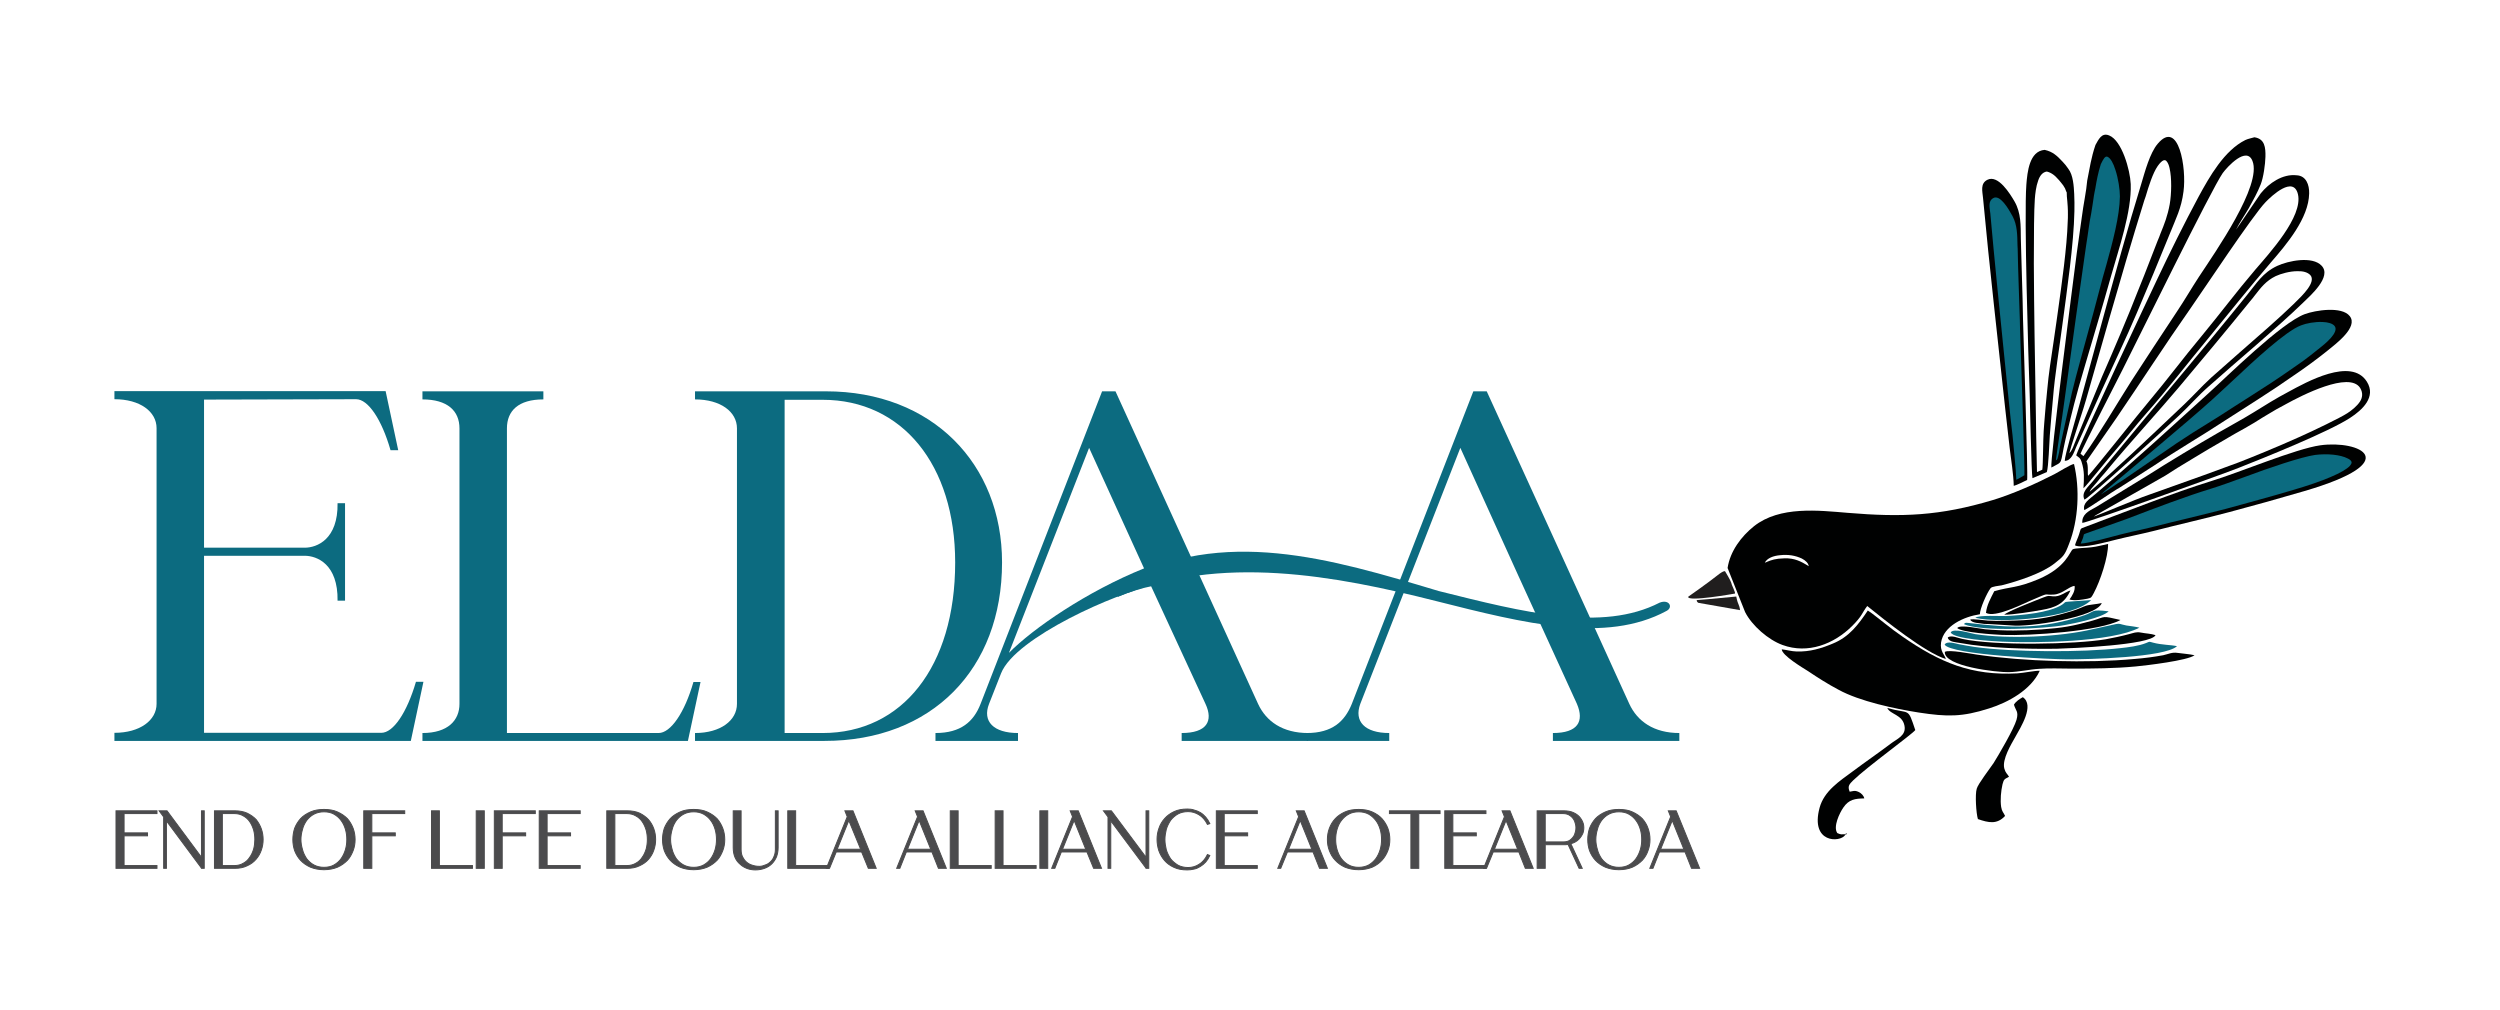
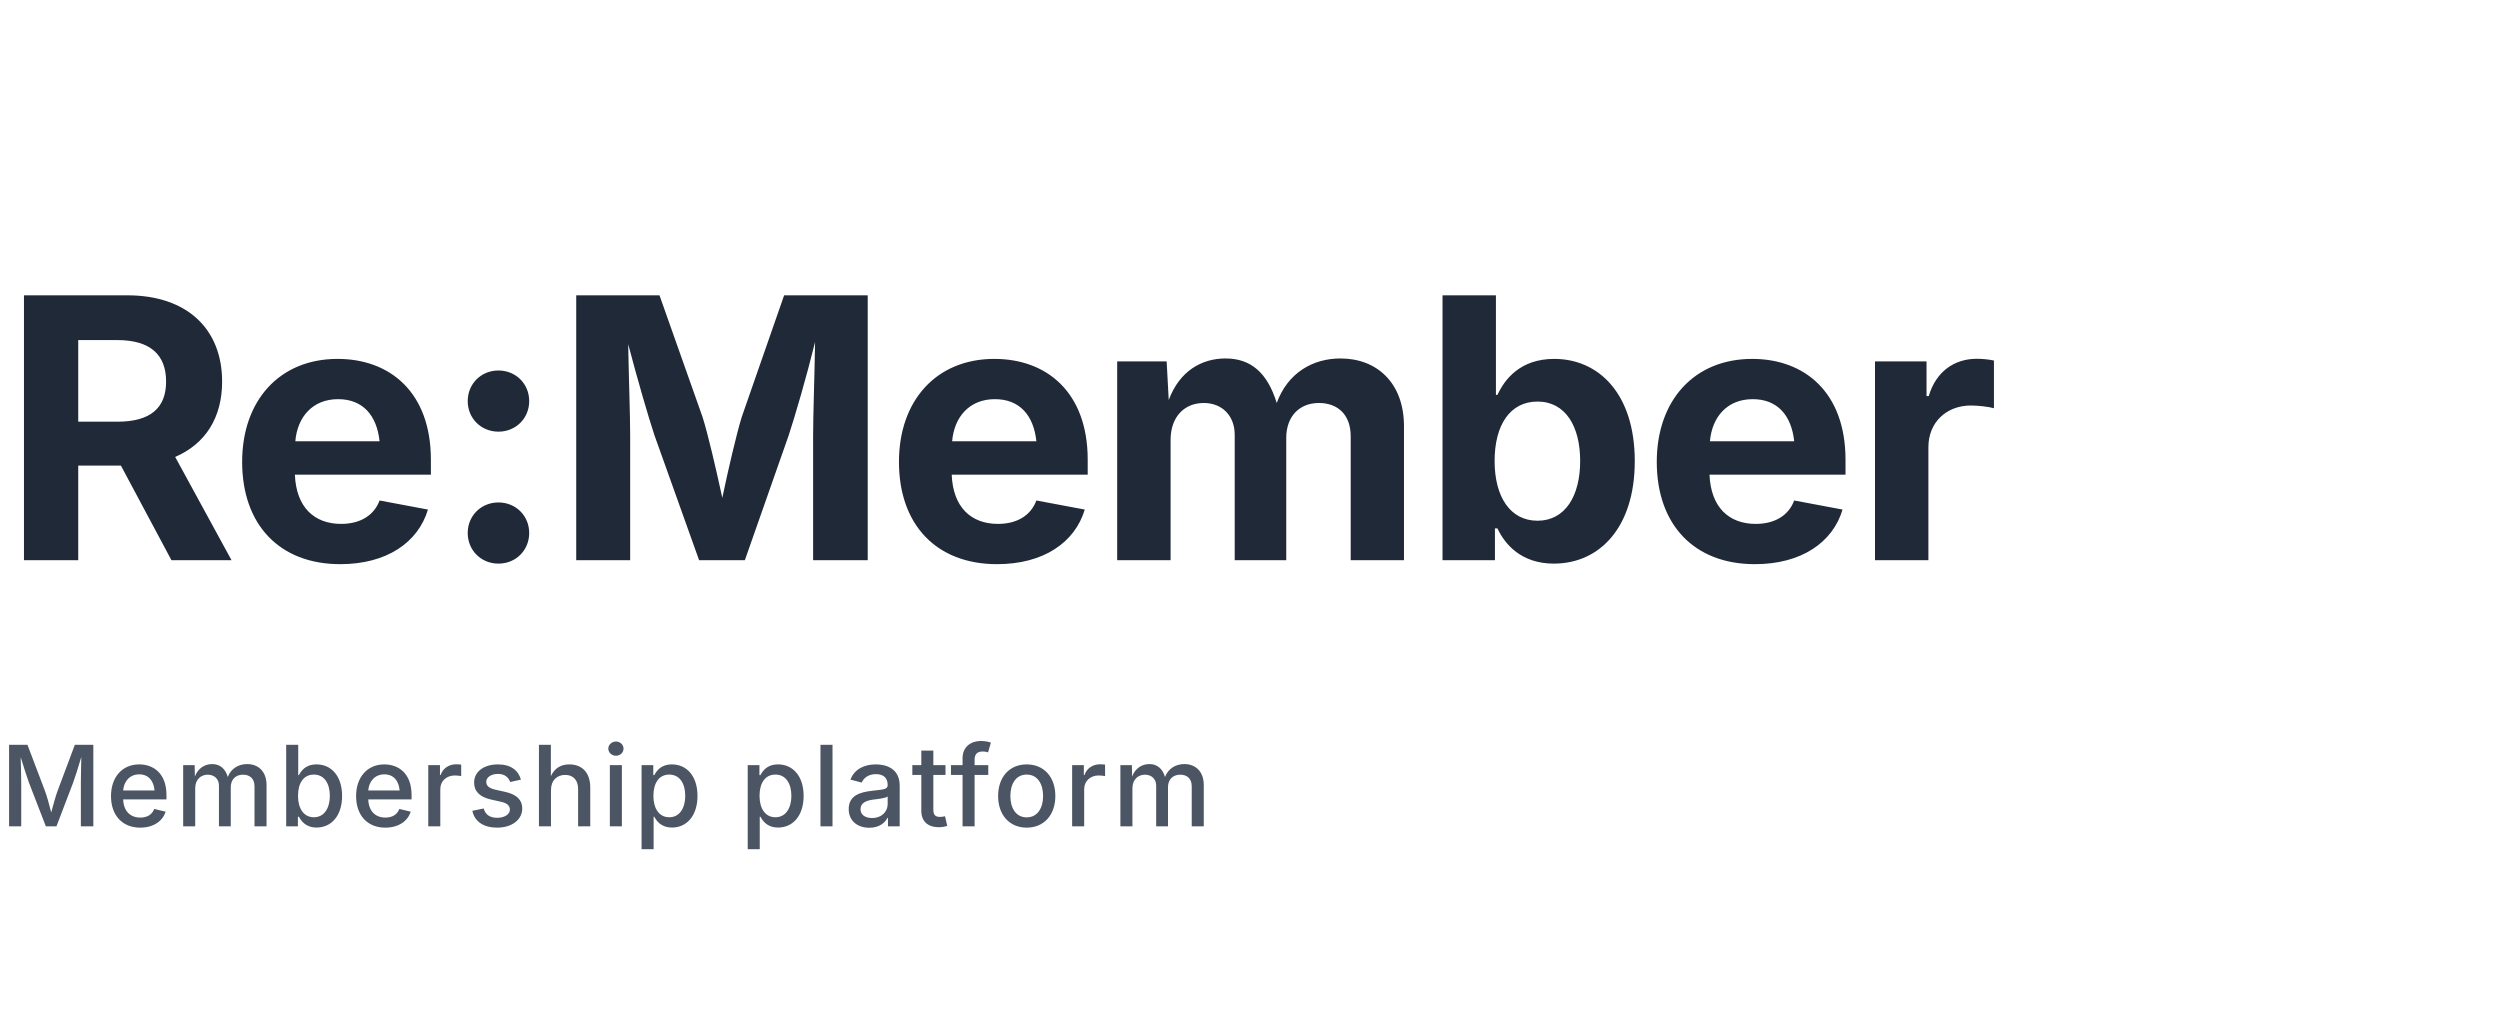
- <svg xmlns="http://www.w3.org/2000/svg" viewBox="0 0 12694 5126" shape-rendering="geometricPrecision" text-rendering="geometricPrecision" image-rendering="optimizeQuality" fill-rule="evenodd" clip-rule="evenodd">
-   <g>
-     <path fill="#4b4b4d" fill-rule="nonzero" d="M589 4409v-292h208v14H630v98h119v15H630v151h167v14H589z" />
-     <path fill="#4b4b4d" fill-rule="nonzero" d="m848 4117 175 236v-236h14v292h-14v-1l-178-240v241h-14v-261l-23-31h40z" />
-     <path d="M1089 4117h103c24 0 45 4 63 12 18 9 34 20 46 33 11 14 20 30 26 47s9 35 9 54c0 18-3 36-9 53-6 18-15 33-27 47s-27 25-45 33c-18 9-39 13-63 13h-103v-292zm40 14v264h61c18 0 33-4 46-12 13-7 24-17 32-30 9-12 15-26 20-42 4-15 6-32 6-48 0-17-2-33-6-48-5-16-11-30-20-43-8-12-19-22-32-29-13-8-28-12-46-12h-61z" fill="#4b4b4d" fill-rule="nonzero" />
-     <path d="M1645 4110c26 0 50 4 69 13 20 9 36 20 50 34 13 15 22 31 29 49 7 19 10 38 10 57s-3 38-10 56-16 35-29 49c-14 14-30 26-50 35-19 8-43 13-69 13s-49-5-69-13c-20-9-37-21-50-35s-23-31-30-49c-6-18-9-37-9-56s3-38 9-57c7-18 17-34 30-49 13-14 30-25 50-34s43-13 69-13zm0 12c-19 0-36 4-51 12s-27 19-37 32c-9 13-17 28-21 45-5 17-8 34-8 52 0 17 3 34 8 51 4 17 12 32 21 46 10 13 22 24 37 32s32 12 51 12c20 0 37-4 51-12s27-19 36-32c10-14 17-29 22-46s7-34 7-51c0-18-2-35-7-52s-12-32-22-45c-9-13-22-24-36-32s-31-12-51-12z" fill="#4b4b4d" fill-rule="nonzero" />
-     <path fill="#4b4b4d" fill-rule="nonzero" d="M1847 4409v-292h208v14h-167v98h119v15h-119v165h-41z" />
-     <path fill="#4b4b4d" fill-rule="nonzero" d="M2191 4117h40v278h168v14h-208v-292z" />
-     <path fill="#4b4b4d" fill-rule="nonzero" d="M2418 4117h41v292h-41v-292z" />
-     <path fill="#4b4b4d" fill-rule="nonzero" d="M2510 4409v-292h208v14h-168v98h119v15h-119v165h-40z" />
-     <path fill="#4b4b4d" fill-rule="nonzero" d="M2738 4409v-292h208v14h-168v98h119v15h-119v151h168v14h-208z" />
-     <path d="M3081 4117h103c25 0 46 4 64 12 18 9 33 20 45 33 12 14 21 30 27 47s9 35 9 54c0 18-3 36-9 53-6 18-15 33-27 47s-28 25-46 33c-18 9-39 13-63 13h-103v-292zm41 14v264h61c17 0 33-4 46-12 13-7 24-17 32-30 9-12 15-26 20-42 4-15 6-32 6-48 0-17-2-33-6-48-5-16-11-30-20-43-8-12-19-22-32-29-13-8-29-12-46-12h-61z" fill="#4b4b4d" fill-rule="nonzero" />
-     <path d="M3522 4110c26 0 50 4 69 13 20 9 36 20 50 34 13 15 22 31 29 49 7 19 10 38 10 57s-3 38-10 56-16 35-29 49c-14 14-30 26-50 35-19 8-43 13-69 13s-50-5-69-13c-20-9-37-21-50-35s-23-31-30-49c-6-18-9-37-9-56s3-38 9-57c7-18 17-34 30-49 13-14 30-25 50-34 19-9 43-13 69-13zm0 12c-19 0-36 4-51 12s-27 19-37 32c-9 13-17 28-21 45-5 17-8 34-8 52 0 17 3 34 8 51 4 17 12 32 21 46 10 13 22 24 37 32s32 12 51 12c20 0 36-4 51-12 14-8 27-19 36-32 10-14 17-29 22-46s7-34 7-51c0-18-2-35-7-52s-12-32-22-45c-9-13-22-24-36-32-15-8-31-12-51-12z" fill="#4b4b4d" fill-rule="nonzero" />
-     <path d="M3723 4304v-187h40v196c0 14 2 26 7 37 5 10 11 19 20 27 8 7 18 13 29 16 11 4 24 6 37 6 11 0 21-3 30-7 10-3 19-9 26-16 8-7 14-16 18-27 5-11 7-23 7-36v-196h14v187c0 17-3 32-8 46-6 14-14 26-24 36s-23 18-37 23-29 8-46 8c-14 0-28-2-42-7-13-5-26-12-36-22-11-9-20-21-26-35s-9-31-9-49z" fill="#4b4b4d" fill-rule="nonzero" />
-     <path fill="#4b4b4d" fill-rule="nonzero" d="M4000 4117h40v278h168v14h-208v-292z" />
-     <path d="m4196 4409 106-262-12-30h41l118 292h-40l-34-83h-129l-34 83h-16zm55-97h119l-60-146-59 146z" fill="#4b4b4d" fill-rule="nonzero" />
-     <path d="m4553 4409 106-262-12-30h40l118 292h-40l-33-83h-130l-33 83h-16zm55-97h118l-59-146-59 146z" fill="#4b4b4d" fill-rule="nonzero" />
-     <path fill="#4b4b4d" fill-rule="nonzero" d="M4825 4117h40v278h168v14h-208v-292z" />
-     <path fill="#4b4b4d" fill-rule="nonzero" d="M5053 4117h40v278h168v14h-208v-292z" />
-     <path fill="#4b4b4d" fill-rule="nonzero" d="M5280 4117h40v292h-40v-292z" />
-     <path d="m5340 4409 106-262-12-30h41l118 292h-40l-34-83h-130l-33 83h-16zm55-97h118l-59-146-59 146z" fill="#4b4b4d" fill-rule="nonzero" />
-     <path fill="#4b4b4d" fill-rule="nonzero" d="m5643 4117 176 236v-236h14v292h-14v-1l-179-240v241h-14v-261l-23-31h40z" />
-     <path d="m6143 4182-12 4c-11-22-26-39-43-49-18-11-36-16-55-16-20 0-37 4-52 12-14 8-27 19-37 32-9 14-17 29-22 46-4 17-7 34-7 52s3 35 7 52c5 17 13 32 22 46 10 13 23 23 37 32 15 8 32 12 52 12 19 0 38-5 55-16 17-10 32-27 43-50l12 5c-6 13-13 24-21 33s-18 17-28 23-20 11-32 13c-11 3-23 4-34 4-26 0-48-4-67-13-20-9-36-21-48-35-13-15-22-31-29-50-6-19-9-38-9-57s3-38 10-57c6-18 16-35 29-49 13-15 29-26 48-35s41-13 67-13c12 0 23 1 34 5 12 3 22 7 32 13s19 14 27 23 15 20 21 33z" fill="#4b4b4d" fill-rule="nonzero" />
-     <path fill="#4b4b4d" fill-rule="nonzero" d="M6176 4409v-292h208v14h-168v98h119v15h-119v151h168v14h-208z" />
-     <path d="m6488 4409 106-262-12-30h40l118 292h-40l-33-83h-130l-34 83h-15zm55-97h118l-59-146-59 146z" fill="#4b4b4d" fill-rule="nonzero" />
-     <path d="M6899 4110c26 0 49 4 69 13s36 20 49 34c13 15 23 31 30 49 7 19 10 38 10 57s-3 38-10 56-17 35-30 49-29 26-49 35c-20 8-43 13-69 13-27 0-50-5-70-13-20-9-36-21-49-35-14-14-23-31-30-49s-10-37-10-56 3-38 10-57c7-18 16-34 30-49 13-14 29-25 49-34s43-13 70-13zm0 12c-20 0-37 4-51 12-15 8-27 19-37 32s-17 28-22 45-7 34-7 52c0 17 2 34 7 51s12 32 22 46c10 13 22 24 37 32 14 8 31 12 51 12 19 0 36-4 51-12 14-8 26-19 36-32 10-14 17-29 22-46s7-34 7-51c0-18-2-35-7-52s-12-32-22-45-22-24-36-32c-15-8-32-12-51-12z" fill="#4b4b4d" fill-rule="nonzero" />
-     <path fill="#4b4b4d" fill-rule="nonzero" d="M7055 4131v-14h257v14h-108v278h-40v-278h-109z" />
-     <path fill="#4b4b4d" fill-rule="nonzero" d="M7336 4409v-292h209v14h-168v98h119v15h-119v151h168v14h-209z" />
-     <path d="m7533 4409 106-262-12-30h40l118 292h-40l-33-83h-130l-34 83h-15zm55-97h118l-59-146-59 146z" fill="#4b4b4d" fill-rule="nonzero" />
-     <path d="M7939 4117c20 0 38 3 52 10 15 7 26 16 34 27s14 23 16 36 1 26-3 39c-5 12-12 23-22 33s-24 18-40 22l58 125h-16l-56-121c-4 0-8 1-12 1h-104v120h-41v-292h134zm-2 158c15 0 27-3 36-10 10-8 17-16 22-27 4-11 7-22 7-35 0-12-3-24-7-34-5-11-12-20-22-27-9-7-21-11-36-11h-91v144h91z" fill="#4b4b4d" fill-rule="nonzero" />
-     <path d="M8220 4110c27 0 50 4 69 13 20 9 36 20 50 34 13 15 23 31 29 49 7 19 10 38 10 57s-3 38-10 56c-6 18-16 35-29 49-14 14-30 26-50 35-19 8-42 13-69 13-26 0-49-5-69-13-20-9-37-21-50-35s-23-31-30-49c-6-18-9-37-9-56s3-38 9-57c7-18 17-34 30-49 13-14 30-25 50-34s43-13 69-13zm0 12c-19 0-36 4-51 12s-27 19-37 32c-9 13-17 28-21 45-5 17-8 34-8 52 0 17 3 34 8 51 4 17 12 32 21 46 10 13 22 24 37 32s32 12 51 12c20 0 37-4 51-12s27-19 36-32c10-14 17-29 22-46s7-34 7-51c0-18-2-35-7-52s-12-32-22-45c-9-13-22-24-36-32s-31-12-51-12z" fill="#4b4b4d" fill-rule="nonzero" />
-     <path d="m8377 4409 106-262-12-30h40l119 292h-41l-33-83h-130l-33 83h-16zm55-97h118l-59-146-59 146z" fill="#4b4b4d" fill-rule="nonzero" />
-     <path fill="none" stroke="#4b4b4d" stroke-width="5.117" d="M589 4409v-292h208v14H630v98h119v15H630v151h167v14H589z" />
-     <path fill="none" stroke="#4b4b4d" stroke-width="5.117" d="m848 4117 175 236v-236h14v292h-14v-1l-178-240v241h-14v-261l-23-31h40z" />
-     <path d="M1089 4117h103c24 0 45 4 63 12 18 9 34 20 46 33 11 14 20 30 26 47s9 35 9 54c0 18-3 36-9 53-6 18-15 33-27 47s-27 25-45 33c-18 9-39 13-63 13h-103v-292zm40 14v264h61c18 0 33-4 46-12 13-7 24-17 32-30 9-12 15-26 20-42 4-15 6-32 6-48 0-17-2-33-6-48-5-16-11-30-20-43-8-12-19-22-32-29-13-8-28-12-46-12h-61z" fill="none" stroke="#4b4b4d" stroke-width="5.117" />
-     <path d="M1645 4110c26 0 50 4 69 13 20 9 36 20 50 34 13 15 22 31 29 49 7 19 10 38 10 57s-3 38-10 56-16 35-29 49c-14 14-30 26-50 35-19 8-43 13-69 13s-49-5-69-13c-20-9-37-21-50-35s-23-31-30-49c-6-18-9-37-9-56s3-38 9-57c7-18 17-34 30-49 13-14 30-25 50-34s43-13 69-13zm0 12c-19 0-36 4-51 12s-27 19-37 32c-9 13-17 28-21 45-5 17-8 34-8 52 0 17 3 34 8 51 4 17 12 32 21 46 10 13 22 24 37 32s32 12 51 12c20 0 37-4 51-12s27-19 36-32c10-14 17-29 22-46s7-34 7-51c0-18-2-35-7-52s-12-32-22-45c-9-13-22-24-36-32s-31-12-51-12z" fill="none" stroke="#4b4b4d" stroke-width="5.117" />
-     <path fill="none" stroke="#4b4b4d" stroke-width="5.117" d="M1847 4409v-292h208v14h-167v98h119v15h-119v165h-41z" />
-     <path fill="none" stroke="#4b4b4d" stroke-width="5.117" d="M2191 4117h40v278h168v14h-208v-292z" />
-     <path fill="none" stroke="#4b4b4d" stroke-width="5.117" d="M2418 4117h41v292h-41v-292z" />
-     <path fill="none" stroke="#4b4b4d" stroke-width="5.117" d="M2510 4409v-292h208v14h-168v98h119v15h-119v165h-40z" />
-     <path fill="none" stroke="#4b4b4d" stroke-width="5.117" d="M2738 4409v-292h208v14h-168v98h119v15h-119v151h168v14h-208z" />
-     <path d="M3081 4117h103c25 0 46 4 64 12 18 9 33 20 45 33 12 14 21 30 27 47s9 35 9 54c0 18-3 36-9 53-6 18-15 33-27 47s-28 25-46 33c-18 9-39 13-63 13h-103v-292zm41 14v264h61c17 0 33-4 46-12 13-7 24-17 32-30 9-12 15-26 20-42 4-15 6-32 6-48 0-17-2-33-6-48-5-16-11-30-20-43-8-12-19-22-32-29-13-8-29-12-46-12h-61z" fill="none" stroke="#4b4b4d" stroke-width="5.117" />
-     <path d="M3522 4110c26 0 50 4 69 13 20 9 36 20 50 34 13 15 22 31 29 49 7 19 10 38 10 57s-3 38-10 56-16 35-29 49c-14 14-30 26-50 35-19 8-43 13-69 13s-50-5-69-13c-20-9-37-21-50-35s-23-31-30-49c-6-18-9-37-9-56s3-38 9-57c7-18 17-34 30-49 13-14 30-25 50-34 19-9 43-13 69-13zm0 12c-19 0-36 4-51 12s-27 19-37 32c-9 13-17 28-21 45-5 17-8 34-8 52 0 17 3 34 8 51 4 17 12 32 21 46 10 13 22 24 37 32s32 12 51 12c20 0 36-4 51-12 14-8 27-19 36-32 10-14 17-29 22-46s7-34 7-51c0-18-2-35-7-52s-12-32-22-45c-9-13-22-24-36-32-15-8-31-12-51-12z" fill="none" stroke="#4b4b4d" stroke-width="5.117" />
-     <path d="M3723 4304v-187h40v196c0 14 2 26 7 37 5 10 11 19 20 27 8 7 18 13 29 16 11 4 24 6 37 6 11 0 21-3 30-7 10-3 19-9 26-16 8-7 14-16 18-27 5-11 7-23 7-36v-196h14v187c0 17-3 32-8 46-6 14-14 26-24 36s-23 18-37 23-29 8-46 8c-14 0-28-2-42-7-13-5-26-12-36-22-11-9-20-21-26-35s-9-31-9-49z" fill="none" stroke="#4b4b4d" stroke-width="5.117" />
-     <path fill="none" stroke="#4b4b4d" stroke-width="5.117" d="M4000 4117h40v278h168v14h-208v-292z" />
-     <path d="m4196 4409 106-262-12-30h41l118 292h-40l-34-83h-129l-34 83h-16zm55-97h119l-60-146-59 146z" fill="none" stroke="#4b4b4d" stroke-width="5.117" />
-     <path d="m4553 4409 106-262-12-30h40l118 292h-40l-33-83h-130l-33 83h-16zm55-97h118l-59-146-59 146z" fill="none" stroke="#4b4b4d" stroke-width="5.117" />
-     <path fill="none" stroke="#4b4b4d" stroke-width="5.117" d="M4825 4117h40v278h168v14h-208v-292z" />
-     <path fill="none" stroke="#4b4b4d" stroke-width="5.117" d="M5053 4117h40v278h168v14h-208v-292z" />
-     <path fill="none" stroke="#4b4b4d" stroke-width="5.117" d="M5280 4117h40v292h-40v-292z" />
-     <path d="m5340 4409 106-262-12-30h41l118 292h-40l-34-83h-130l-33 83h-16zm55-97h118l-59-146-59 146z" fill="none" stroke="#4b4b4d" stroke-width="5.117" />
-     <path fill="none" stroke="#4b4b4d" stroke-width="5.117" d="m5643 4117 176 236v-236h14v292h-14v-1l-179-240v241h-14v-261l-23-31h40z" />
-     <path d="m6143 4182-12 4c-11-22-26-39-43-49-18-11-36-16-55-16-20 0-37 4-52 12-14 8-27 19-37 32-9 14-17 29-22 46-4 17-7 34-7 52s3 35 7 52c5 17 13 32 22 46 10 13 23 23 37 32 15 8 32 12 52 12 19 0 38-5 55-16 17-10 32-27 43-50l12 5c-6 13-13 24-21 33s-18 17-28 23-20 11-32 13c-11 3-23 4-34 4-26 0-48-4-67-13-20-9-36-21-48-35-13-15-22-31-29-50-6-19-9-38-9-57s3-38 10-57c6-18 16-35 29-49 13-15 29-26 48-35s41-13 67-13c12 0 23 1 34 5 12 3 22 7 32 13s19 14 27 23 15 20 21 33z" fill="none" stroke="#4b4b4d" stroke-width="5.117" />
-     <path fill="none" stroke="#4b4b4d" stroke-width="5.117" d="M6176 4409v-292h208v14h-168v98h119v15h-119v151h168v14h-208z" />
-     <path d="m6488 4409 106-262-12-30h40l118 292h-40l-33-83h-130l-34 83h-15zm55-97h118l-59-146-59 146z" fill="none" stroke="#4b4b4d" stroke-width="5.117" />
-     <path d="M6899 4110c26 0 49 4 69 13s36 20 49 34c13 15 23 31 30 49 7 19 10 38 10 57s-3 38-10 56-17 35-30 49-29 26-49 35c-20 8-43 13-69 13-27 0-50-5-70-13-20-9-36-21-49-35-14-14-23-31-30-49s-10-37-10-56 3-38 10-57c7-18 16-34 30-49 13-14 29-25 49-34s43-13 70-13zm0 12c-20 0-37 4-51 12-15 8-27 19-37 32s-17 28-22 45-7 34-7 52c0 17 2 34 7 51s12 32 22 46c10 13 22 24 37 32 14 8 31 12 51 12 19 0 36-4 51-12 14-8 26-19 36-32 10-14 17-29 22-46s7-34 7-51c0-18-2-35-7-52s-12-32-22-45-22-24-36-32c-15-8-32-12-51-12z" fill="none" stroke="#4b4b4d" stroke-width="5.117" />
-     <path fill="none" stroke="#4b4b4d" stroke-width="5.117" d="M7055 4131v-14h257v14h-108v278h-40v-278h-109z" />
-     <path fill="none" stroke="#4b4b4d" stroke-width="5.117" d="M7336 4409v-292h209v14h-168v98h119v15h-119v151h168v14h-209z" />
-     <path d="m7533 4409 106-262-12-30h40l118 292h-40l-33-83h-130l-34 83h-15zm55-97h118l-59-146-59 146z" fill="none" stroke="#4b4b4d" stroke-width="5.117" />
-     <path d="M7939 4117c20 0 38 3 52 10 15 7 26 16 34 27s14 23 16 36 1 26-3 39c-5 12-12 23-22 33s-24 18-40 22l58 125h-16l-56-121c-4 0-8 1-12 1h-104v120h-41v-292h134zm-2 158c15 0 27-3 36-10 10-8 17-16 22-27 4-11 7-22 7-35 0-12-3-24-7-34-5-11-12-20-22-27-9-7-21-11-36-11h-91v144h91z" fill="none" stroke="#4b4b4d" stroke-width="5.117" />
-     <path d="M8220 4110c27 0 50 4 69 13 20 9 36 20 50 34 13 15 23 31 29 49 7 19 10 38 10 57s-3 38-10 56c-6 18-16 35-29 49-14 14-30 26-50 35-19 8-42 13-69 13-26 0-49-5-69-13-20-9-37-21-50-35s-23-31-30-49c-6-18-9-37-9-56s3-38 9-57c7-18 17-34 30-49 13-14 30-25 50-34s43-13 69-13zm0 12c-19 0-36 4-51 12s-27 19-37 32c-9 13-17 28-21 45-5 17-8 34-8 52 0 17 3 34 8 51 4 17 12 32 21 46 10 13 22 24 37 32s32 12 51 12c20 0 37-4 51-12s27-19 36-32c10-14 17-29 22-46s7-34 7-51c0-18-2-35-7-52s-12-32-22-45c-9-13-22-24-36-32s-31-12-51-12z" fill="none" stroke="#4b4b4d" stroke-width="5.117" />
-     <path d="m8377 4409 106-262-12-30h40l119 292h-41l-33-83h-130l-33 83h-16zm55-97h118l-59-146-59 146z" fill="none" stroke="#4b4b4d" stroke-width="5.117" />
-     <path d="M581 3762h1505l64-300h-38c-46 157-115 259-176 259h-900v-899h511c63 0 170 43 167 228h38v-495h-38c3 183-104 226-167 226h-511v-752l772-2c61 0 130 102 175 259h39l-64-300H581v41c130 0 214 63 214 147v1400c0 83-84 147-214 147v41z" fill="#0c6b80" fill-rule="nonzero" />
-     <path d="M2145 3762h1348l64-299h-36c-45 157-116 259-177 259h-770V2175c0-89 58-147 185-147v-41h-614v41c127 0 188 58 188 147v1399c0 84-59 148-188 148v40z" fill="#0c6b80" fill-rule="nonzero" />
-     <path d="M4850 2856c0 530-269 866-673 866h-193V2030h193c404 0 673 330 673 826zm-663 906c543 0 901-363 901-906 0-501-355-869-894-869h-665v41c130 0 213 63 213 147v1399c0 84-83 148-213 148v40h658z" fill="#0c6b80" fill-rule="nonzero" />
-     <path d="M6388 3574c-254-558-469-1026-724-1587h-68l-617 1587c-35 90-100 148-229 148v40h419v-40c-124 0-182-59-147-148l61-155c72-184 596-412 762-442l276 597c41 88 6 148-121 148v40h642v-40c-129 0-213-59-254-148zm-1265-259 407-1041 279 612c-290 117-564 305-686 429z" fill="#0c6b80" fill-rule="nonzero" />
-     <path d="M5686 2954c527-281 1066-119 1619 47 435 109 830 209 1122 59 49-19 70 24 35 42-309 167-719 64-1170-50-506-128-1098-242-1617-21l11-77z" fill="#0c6b80" fill-rule="nonzero" />
-     <path d="M8273 3574c-246-542-475-1040-724-1587h-68l-617 1587c-36 89-99 148-229 148v40h419v-40c-124 0-180-59-147-148 169-430 338-866 508-1300 196 434 393 866 592 1300 38 89 5 148-122 148v40h642v-40c-129 0-213-59-254-148z" fill="#0c6b80" fill-rule="nonzero" />
-     <path fill="none" d="M12694 0v5126H0V0h12694z" />
-     <path d="M10053 3119c0-28 36-109 54-132 7-10 43-12 57-15 83-21 205-61 268-111 46-36 52-42 74-100 48-122 55-279 25-405-16 1-80 42-100 52-93 48-213 101-312 131-270 81-461 88-737 65-147-12-345-36-476 68-65 52-121 127-134 212l89 224c35 69 118 141 190 167 128 47 261-4 354-97 52-52 48-64 76-101 89 72 296 238 399 269-4-19-31-39-24-84 13-84 116-131 197-143zm-1092-262c5-1 9-3 13-5 20-8 41-16 86-17 53-2 86 17 118 36l6 4c-2-16-16-29-35-39-15-7-33-13-52-16s-39-3-58-1c-35 3-66 15-78 38z" fill="#000101" />
-     <path d="M9047 3297c1 31 107 94 134 111 49 33 101 66 154 94 107 59 287 97 408 116 144 22 220 23 357-21 96-30 213-94 257-191-26-1-81 11-113 13-233 13-394-55-583-186-31-21-61-44-90-67-27-20-60-49-87-66-47 70-94 134-178 168-60 25-116 42-184 40-27-1-49-8-75-11z" fill="#000101" />
-     <path d="M10573 2655c16 3 718-249 793-279 122-48 461-184 568-255 60-39 133-105 84-183-79-126-307 2-399 52-61 32-120 69-178 105s-121 69-179 103c-96 55-262 155-354 214l-264 162c-42 22-73 39-71 81zm59-32c37-13 204-85 280-111 182-64 414-148 452-163 65-25 198-79 311-130 72-32 209-98 244-121 23-15 49-36 64-59 13-20 16-44 1-69-55-87-299 39-377 82l-9 5c-26 13-51 28-76 43-24 14-50 30-75 46-31 19-66 38-100 57-18 11-37 21-53 31-44 25-105 61-164 97-51 30-100 61-137 85l-327 186-1 1c-13 7-25 13-33 20z" fill="#000101" />
-     <path d="M10502 857c-9-13-18-25-29-36-28-30-50-51-91-60-78 6-88 113-93 177-12 159 10 875 17 1065 1 30 9 407 14 425l73-31c9-29 12-146 15-185 5-62 10-125 16-187 10-127 33-258 49-384 22-166 57-403 60-569 1-30 0-57-1-87-2-39-5-96-30-128zm-8 120c-2-4-4-7-5-11-2-6-4-12-10-20l-3-5c-7-9-13-17-20-25-11-12-21-23-31-30s-20-12-32-15c-22 3-36 22-44 46-11 30-15 67-17 94-4 54-5 181-5 327 1 237 6 520 8 624 0 7 1 28 1 58 1 83 5 317 7 377l27-12c4-23 4-158 7-197 1-16 2-31 3-41l7-84 8-84c7-80 20-161 32-242 5-34 10-67 15-104l7-50c20-143 46-326 50-457 1-13 1-26 1-38s0-25-1-39c0-6-1-16-2-27-2-16-3-33-3-45z" fill="#000101" />
-     <path d="M10746 2123c127-186 245-370 375-555 68-97 317-474 383-542 32-33 141-135 164-40 27 114-147 302-218 385-93 109-179 224-270 334-92 110-178 226-270 335-46 54-277 345-307 376-5-8 3-52-9-74l152-219zm-182 181c7-23 200-401 215-430 74-146 449-912 507-995 24-33 121-138 151-62 50 123-189 463-272 589-38 58-73 119-112 177-77 117-155 234-231 352-74 116-163 269-243 381l-15-12zm1097-1414c-71-8-140 40-182 92l-125 184c14-30 46-77 65-110 21-38 44-79 60-120 14-35 23-102 24-140 1-47-3-91-56-99-1 1-35 8-46 14-107 53-182 186-237 287-74 138-146 283-213 425-30 63-383 813-409 889 15 13 20 11 27 32 16 49 13 85 10 135 17-14 131-158 160-190 54-62 105-129 160-191 108-122 211-257 316-383 105-128 208-257 316-383 79-91 192-224 194-350 1-43-15-90-64-92z" fill="#000101" />
-     <path d="M10640 736c-22 64-29 116-42 181-4 52-20 125-27 183-8 61-18 123-26 185-20 155-137 1061-129 1089 64-35 41-8 72-144 32-136 53-220 94-358 46-156 93-313 137-470 39-138 105-327 100-467-3-72-45-221-109-247-39-17-55 22-70 48z" fill="#000101" />
-     <path d="M10484 2340c34 0 47-44 58-70l132-293c59-130 120-256 176-388s113-267 167-401c31-78 59-129 70-216 16-117-24-369-131-242-40 47-65 142-83 202-70 227-135 466-198 696l-129 473c-11 42-62 211-62 239zm23-39c11-9 19-29 25-45l4-10 137-333c16-37 31-72 46-106 33-77 66-154 98-233 23-59 47-117 70-175 23-59 46-118 68-175 6-14 11-26 15-38 20-49 36-89 47-149 9-52 11-134-1-184-3-14-8-26-14-33-4-6-9-8-16-6-8 3-18 12-30 29-25 36-46 103-61 154l-7 20c-31 99-61 200-91 301-30 102-59 203-88 303l-117 409c-3 9-7 24-13 43-15 49-65 198-72 228z" fill="#000101" />
-     <path d="M10536 2769c33 19 164-18 205-28 64-16 130-29 194-45 128-33 257-62 385-96s253-69 379-106c520-152 279-260 83-233-124 17-416 140-555 182-191 59-440 158-638 232-32 11-21 8-33 40-4 14-18 42-20 54z" fill="#000101" />
-     <path d="M10584 2537c22-7 410-361 477-424 53-49 100-104 154-151 143-128 346-296 478-424 38-37 149-133 95-189-47-50-169-25-225 1-75 35-104 88-155 150-232 287-475 572-710 857-23 29-49 57-71 86-23 29-61 56-43 94zm26-40c22-18 62-54 109-96 108-97 338-316 374-350 20-19 39-39 58-58 25-26 51-52 77-76 44-39 94-83 145-128 96-84 198-172 273-245l9-9c35-34 107-103 76-138-14-15-38-21-66-20-39 0-84 13-110 25-49 24-75 58-106 98-7 9-15 20-25 31-117 145-239 290-361 436-89 106-264 299-352 406-10 12-18 21-25 30-14 15-27 31-38 45-5 6-10 11-14 16-10 11-19 21-24 33z" fill="#000101" />
-     <path d="M10583 2590c26-11 144-95 178-113l178-114c116-78 239-149 356-226 119-77 239-151 354-232 59-40 115-81 171-126 39-32 156-118 111-174-40-51-174-30-228-10-120 44-396 318-496 408-189 172-368 336-563 502-40 34-69 49-61 85z" fill="#000101" />
-     <path d="M10272 1619c-2-136-8-272-11-407-1-66 2-130-32-189-22-38-83-138-138-110-37 19-25 58-22 92 33 356 75 717 113 1073 7 65 15 129 22 194 7 59 20 138 21 195 14-3 54-23 68-30 5-20-20-773-21-818z" fill="#000101" />
-     <path d="M10508 3044c28 8 63 1 91-4 22-4 21-9 32-28 33-61 74-184 73-250-31 6-55 14-86 17-19 3-84 4-93 10-16 10-31 91-175 152-109 46-141 37-224 61-18 36-38 70-42 110 47 26 181-43 228-63 105-45 58-26 116-30 43-2 78-42 106-44 4 24-12 50-26 69z" fill="#000101" />
-     <path d="M9875 3310c-5 74 266 104 323 103 55-1 104-14 157-17 52-4 111-1 164-1 107 0 219-1 325-11 53-5 265-30 299-57-26-6-60-8-87-12-28-4-45 6-72 12-49 9-96 15-146 19-240 22-559 13-799-22-30-4-144-27-164-14z" fill="#000101" />
-     <path d="m9369 4240-1-4c-19 0-19 3-39-6-22-32 11-101 31-130 28-41 59-45 106-46-2-13-15-27-29-33-20-9-26-4-45-1-12-28-2-38 18-58 70-68 301-235 315-255-40-119-24-79-142-112 15 33 76 33 87 89 11 51-39 68-71 93-62 47-128 92-192 140-66 49-145 99-168 185-48 180 104 177 130 138z" fill="#000101" />
-     <path d="M10043 4159c55 19 97 28 138-16-8-18-16-21-20-46-5-35-1-80 7-115 7-28 12-26 33-38-11-18-17-18-24-42-12-46 35-123 57-162 26-47 98-159 37-200-17 10-34 20-45 38 9 31 25 34 13 77-13 46-91 179-116 219-18 27-80 107-86 131-9 29-3 125 6 154z" fill="#000101" />
-     <path d="M9874 3273c29 52 544 75 625 75 100 0 493-9 555-67-31-7-78-6-122-18-23-6-14-6-35 2-36 15-92 22-131 26-192 22-545 21-739-6-28-4-54-9-81-14-19-4-60-18-72 2z" fill="#0c6b80" />
-     <path d="M9905 3211c13 34 219 45 261 47 162 8 557 3 697-71-18-5-46-8-66-11-33-6-30-13-63-5-37 8-73 16-109 24-165 39-425 51-595 25-28-5-111-32-125-9z" fill="#0c6b80" />
-     <path d="M9890 3237c4 24 44 24 64 28 145 27 346 31 490 29 68-2 477-18 501-69-24-8-49-8-74-13-24-5-37 2-61 8-37 10-80 19-118 26-154 26-564 34-729-2-21-4-55-21-73-7z" fill="#000101" />
-     <path d="M10079 3195c-27-2-127-26-141-6 25 23 188 33 229 35 143 5 497-19 600-76-99-23-71-17-141 3-104 29-152 37-260 45-98 7-189 8-287-1z" fill="#010202" />
-     <path d="M10075 3168c6-1 125 7 142 8 77 9 427-40 455-114-24 6-65 8-81 14-19 6-34 16-74 28-131 39-198 46-333 48-30 1-61 1-91-1-20-1-76-10-89-5 7 19 52 18 71 22z" fill="#010202" />
-     <path d="M10030 3137c128 31 499 0 588-90l-116 8c-22 1-15 5-31 15-64 42-208 54-285 58-30 1-138-6-156 9z" fill="#0c6b80" />
-     <path d="M10177 3121c42 1 146-16 190-24 70-12 115-31 146-99-30 9-52 33-88 30-29-2-20-5-48 5-38 15-185 72-200 88z" fill="#000101" />
-     <path d="M9994 3163c-14-1-15-2-22 6 86 40 416 23 511 5 51-9 190-37 224-70-94-11-67 1-123 20-220 73-370 65-590 39z" fill="#0c6b80" />
-     <path d="m9368 4236 1 4c8-3 4 1 10-9-8 0-2-4-11 5z" fill="#6f7070" />
-     <path d="m8624 3061 211 37s0-12-7-28c-8-17-12-41-12-41l-150 14-50 4c-3 4 4 13 8 14z" fill="#201e1e" />
-     <path d="M8809 3014c5-4-16-41-18-54-3-12-31-58-31-58s-2-11-43 22-145 106-145 106c-7 28 236-16 237-16z" fill="#201e1e" />
-     <path d="M10256 1627c-2-59-4-120-6-181-2-60-4-120-5-183l-1-18c-1-52-1-102-25-147-9-16-25-46-44-68-18-21-38-35-56-23-21 13-18 38-15 62 1 5 1 9 2 14 21 238 46 479 70 718l24 237 9 87 10 87c2 26 7 72 11 117 4 40 7 81 8 107l12-6c11-6 22-13 29-17 2-37-12-440-19-654-3-71-4-121-4-132z" fill="#0c6b80" />
-     <path d="M10667 834c-14 44-21 82-28 124-2 11-5 22-7 36-3 26-9 58-14 91-5 24-9 49-12 71-4 27-8 57-13 87-4 25-7 50-11 77-13 88-64 452-98 703-14 106-41 274-45 315 4-3 7-6 8-9 2-5 4-15 8-32 2-15 6-35 13-65 14-61 41-191 53-241 12-49 25-99 42-161l21-76c32-115 63-230 93-345 6-21 12-44 19-67 31-112 67-245 68-345 0-34-8-90-23-135-10-32-24-59-40-66-13-6-23 16-32 34l-2 4z" fill="#0c6b80" />
-     <path d="M10667 2511c14-9 31-20 48-31 27-19 55-37 67-44l271-186c52-35 106-69 160-102 43-27 87-54 129-82 30-19 60-38 91-58 66-42 131-84 195-129 24-16 47-33 70-49 23-17 46-35 68-53l8-6c33-26 105-84 80-116-11-13-34-19-60-20-40-2-86 7-110 17-77 28-242 182-342 276-22 20-40 37-55 51l-52 48c-135 122-392 334-532 453-6 5-11 9-16 13-8 7-15 13-20 18z" fill="#0c6b80" />
-     <path d="M10565 2760c35 0 167-37 202-46l12-3c27-7 57-14 86-20 29-7 58-13 89-21 45-12 96-24 146-36 67-16 134-33 201-50 58-16 115-31 171-47 58-16 115-32 171-49 152-44 259-90 288-122 8-9 11-16 9-21-2-6-8-12-19-17-36-19-103-26-166-18-70 10-235 66-355 111-66 24-127 46-172 60-128 39-286 99-432 155-48 18-154 54-203 72-11 4-11 5-12 6-1 4-2 10-5 19-2 5-4 11-7 17l-4 10z" fill="#0c6b80" />
-   </g>
+ <svg xmlns="http://www.w3.org/2000/svg" viewBox="0 0 357 144" role="img" aria-label="Re:Member">
+   <text x="0" y="80" font-family="Inter, ui-sans-serif, system-ui, -apple-system, Segoe UI, Roboto, Helvetica, Arial, sans-serif" font-size="52" font-weight="700" fill="#1f2937" letter-spacing="-1">Re:Member</text>
+   <text x="0" y="118" font-family="Inter, ui-sans-serif, system-ui, -apple-system, Segoe UI, Roboto, Helvetica, Arial, sans-serif" font-size="16" font-weight="500" fill="#4b5563" letter-spacing="0.5">Membership platform</text>
</svg>
